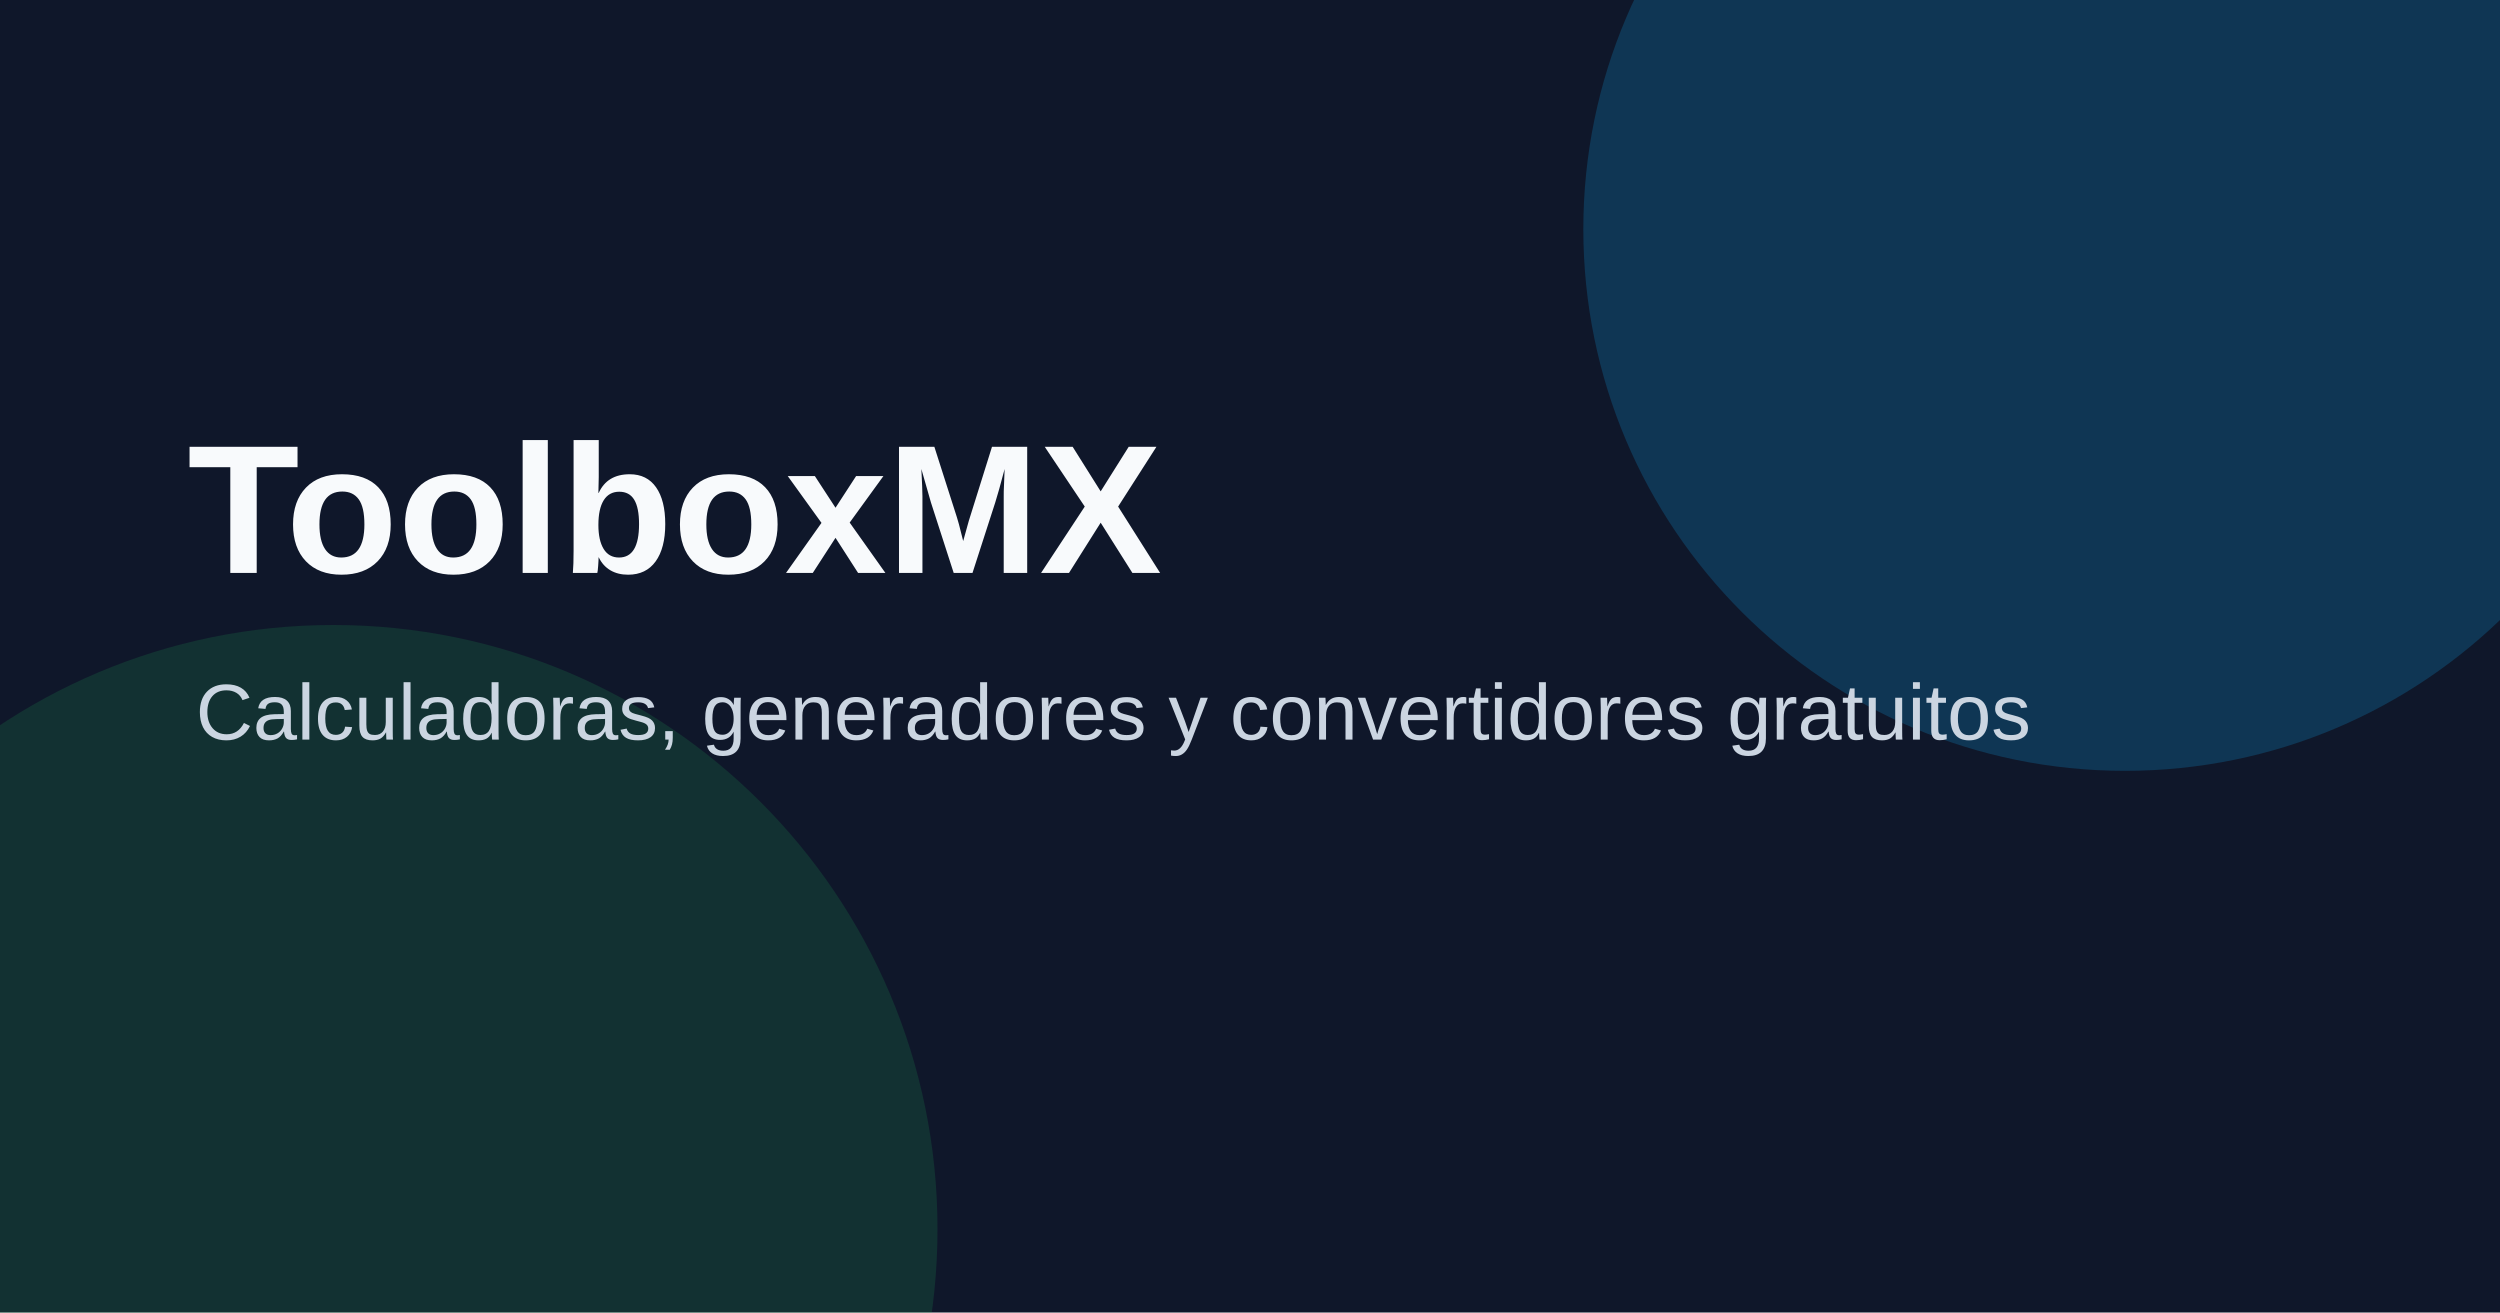
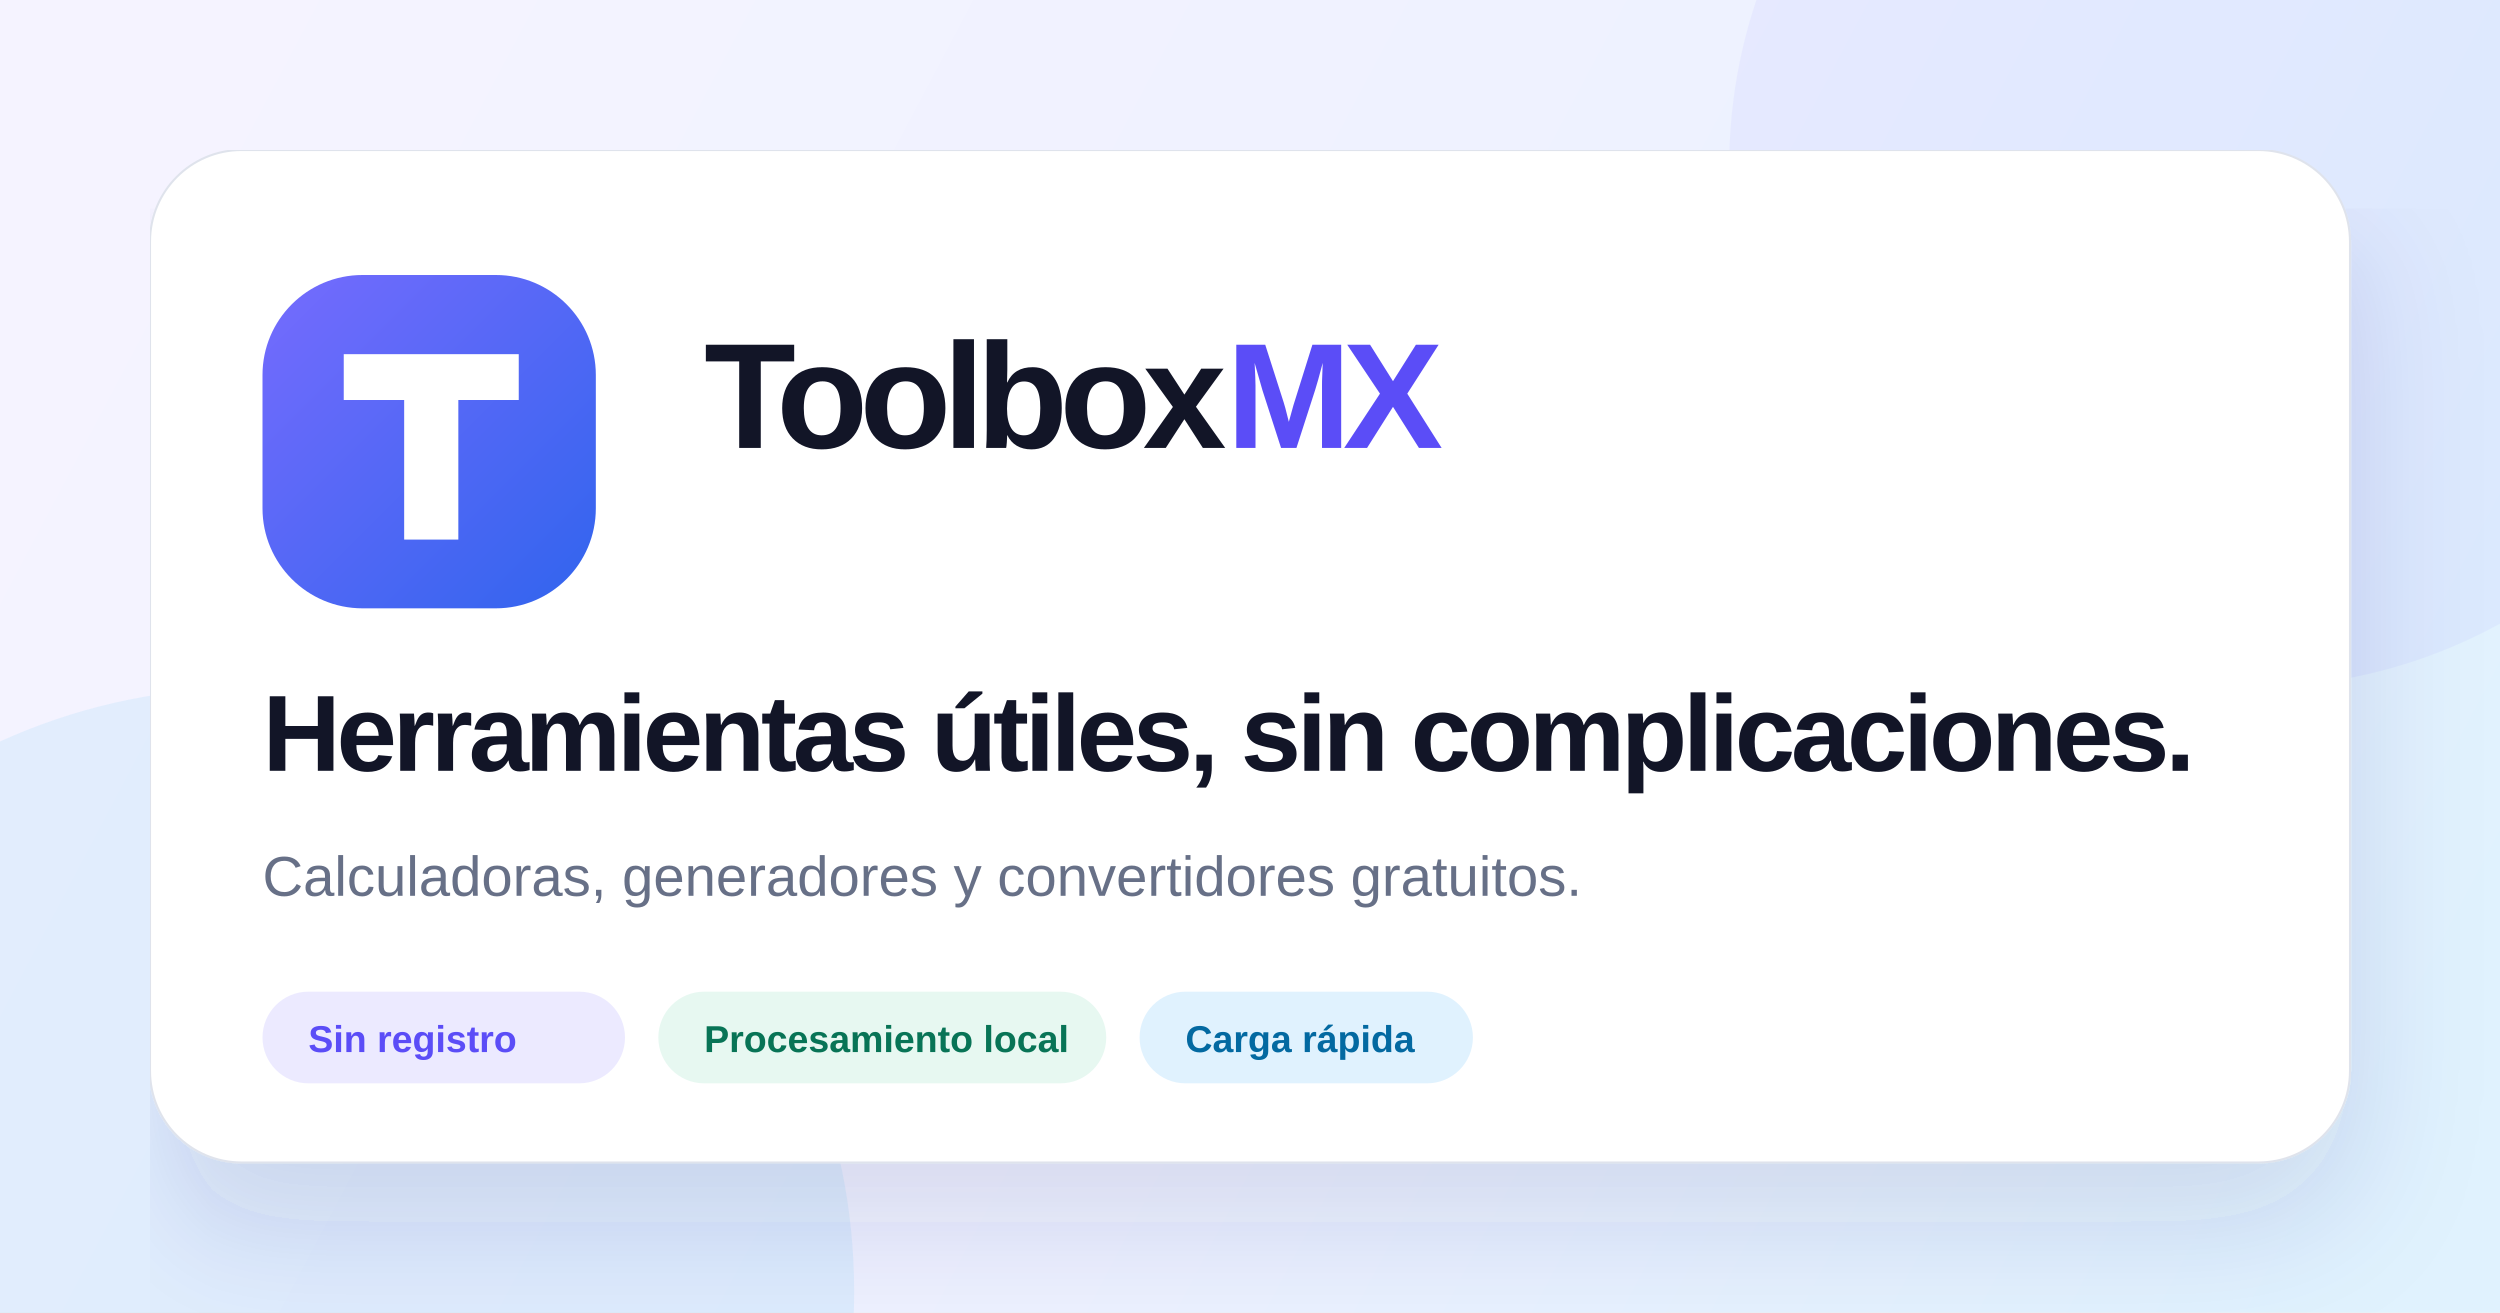
<svg xmlns="http://www.w3.org/2000/svg" width="1200" height="630" viewBox="0 0 1200 630">
-   <rect width="1200" height="630" fill="#0f172a" />
-   <circle cx="1020" cy="110" r="260" fill="#0ea5e9" opacity=".22" />
-   <circle cx="160" cy="590" r="290" fill="#22c55e" opacity=".15" />
-   <text x="90" y="275" fill="#f8fafc" font-family="Arial, sans-serif" font-size="88" font-weight="700">ToolboxMX</text>
-   <text x="94" y="355" fill="#cbd5e1" font-family="Arial, sans-serif" font-size="38">Calculadoras, generadores y convertidores gratuitos</text>
+   <defs>
+     <linearGradient id="bg" x1="80" y1="40" x2="1120" y2="590" gradientUnits="userSpaceOnUse">
+       <stop stop-color="#f5f3ff" />
+       <stop offset=".55" stop-color="#eef2ff" />
+       <stop offset="1" stop-color="#e0f2fe" />
+     </linearGradient>
+     <linearGradient id="mark" x1="100" y1="130" x2="300" y2="330" gradientUnits="userSpaceOnUse">
+       <stop stop-color="#7c6cff" />
+       <stop offset="1" stop-color="#2563eb" />
+     </linearGradient>
+     <filter id="shadow" x="0" y="0" width="1200" height="630">
+       <feDropShadow dx="0" dy="28" stdDeviation="32" flood-color="#312e81" flood-opacity=".14" />
+     </filter>
+   </defs>
+   <rect width="1200" height="630" fill="url(#bg)" />
+   <circle cx="1080" cy="80" r="250" fill="#7c6cff" opacity=".07" />
+   <circle cx="120" cy="620" r="290" fill="#0ea5e9" opacity=".08" />
+   <g filter="url(#shadow)">
+     <rect x="72" y="72" width="1056" height="486" rx="44" fill="#fff" stroke="#dfe3ec" />
+   </g>
+   <rect x="126" y="132" width="160" height="160" rx="48" fill="url(#mark)" />
+   <path d="M165 170h84v22h-29v67h-26v-67h-29v-22Z" fill="#fff" />
+   <text x="338" y="215" font-family="Arial, Helvetica, sans-serif" font-size="72" font-weight="800" letter-spacing="-4" fill="#121527">Toolbox<tspan fill="#5b4df7">MX</tspan>
+   </text>
+   <text x="126" y="370" font-family="Arial, Helvetica, sans-serif" font-size="52" font-weight="700" letter-spacing="-2" fill="#121527">Herramientas útiles, sin complicaciones.</text>
+   <text x="126" y="430" font-family="Arial, Helvetica, sans-serif" font-size="27" fill="#677087">Calculadoras, generadores y convertidores gratuitos.</text>
+   <g transform="translate(126 476)">
+     <rect width="174" height="44" rx="22" fill="#eceaff" />
+     <text x="22" y="29" font-family="Arial" font-size="18" font-weight="700" fill="#5b4df7">Sin registro</text>
+     <rect x="190" width="215" height="44" rx="22" fill="#e7f8f1" />
+     <text x="212" y="29" font-family="Arial" font-size="18" font-weight="700" fill="#087456">Procesamiento local</text>
+     <rect x="421" width="160" height="44" rx="22" fill="#e0f2fe" />
+     <text x="443" y="29" font-family="Arial" font-size="18" font-weight="700" fill="#0369a1">Carga rápida</text>
+   </g>
</svg>
